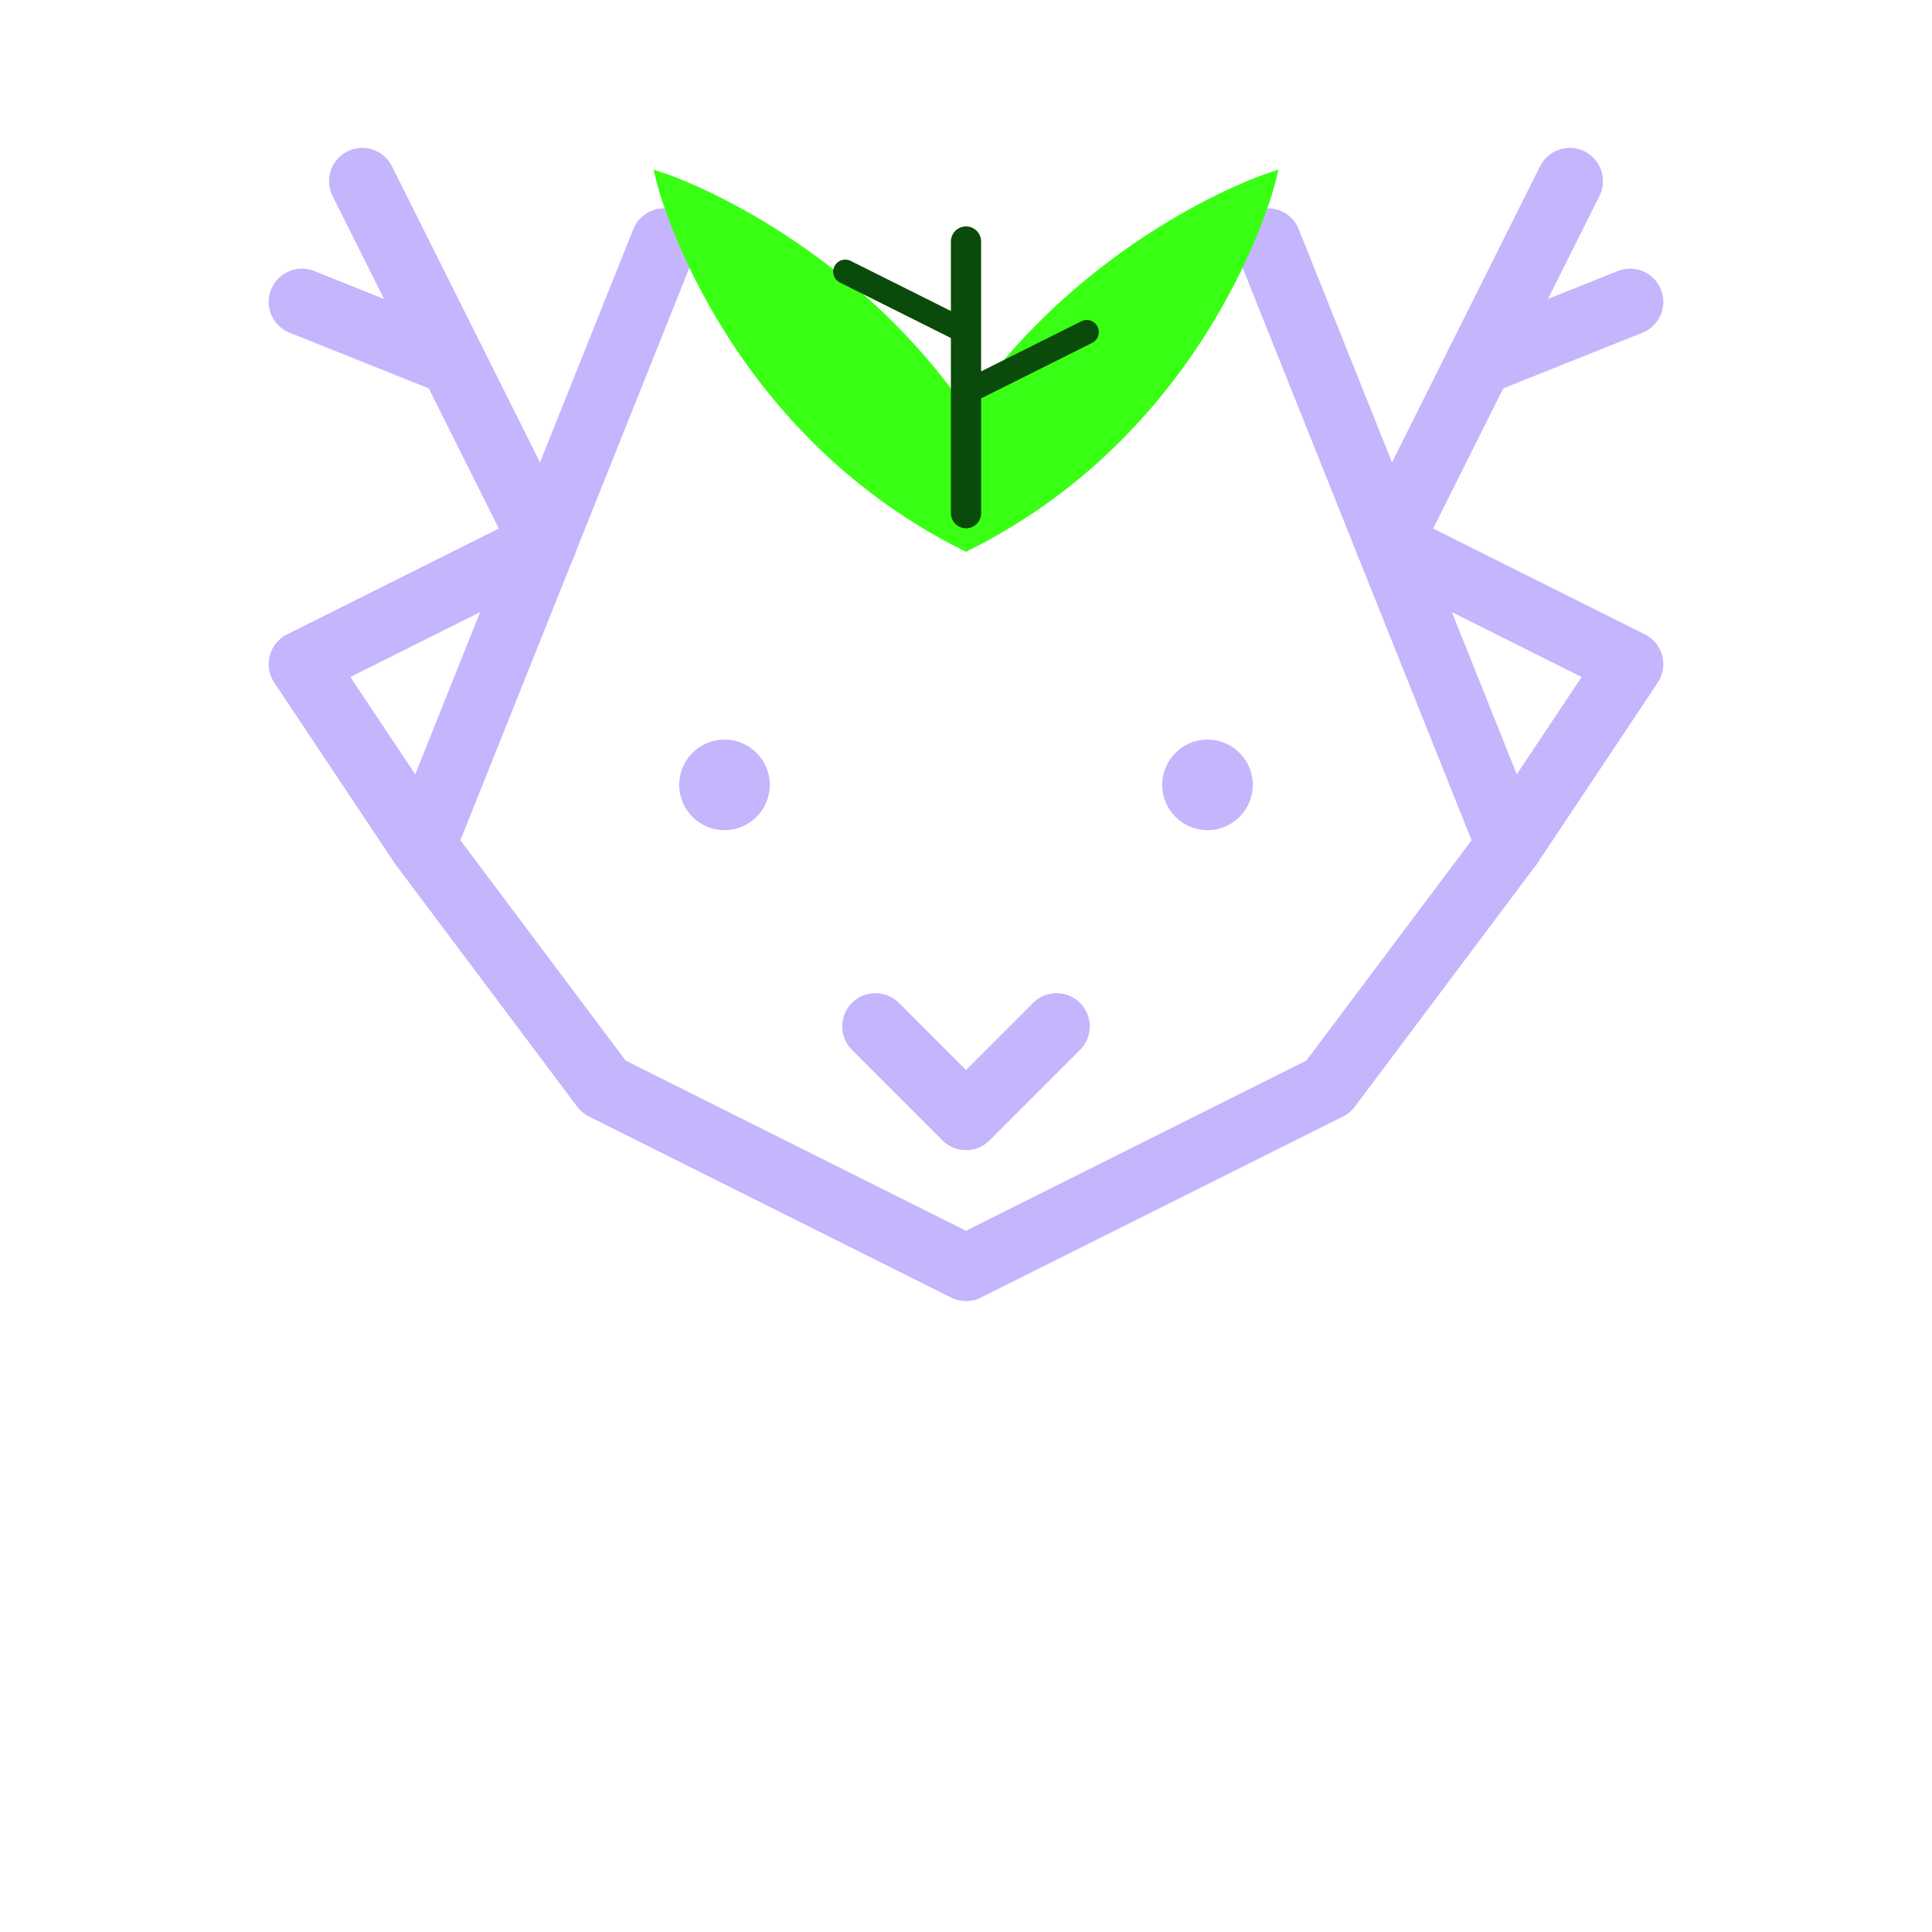
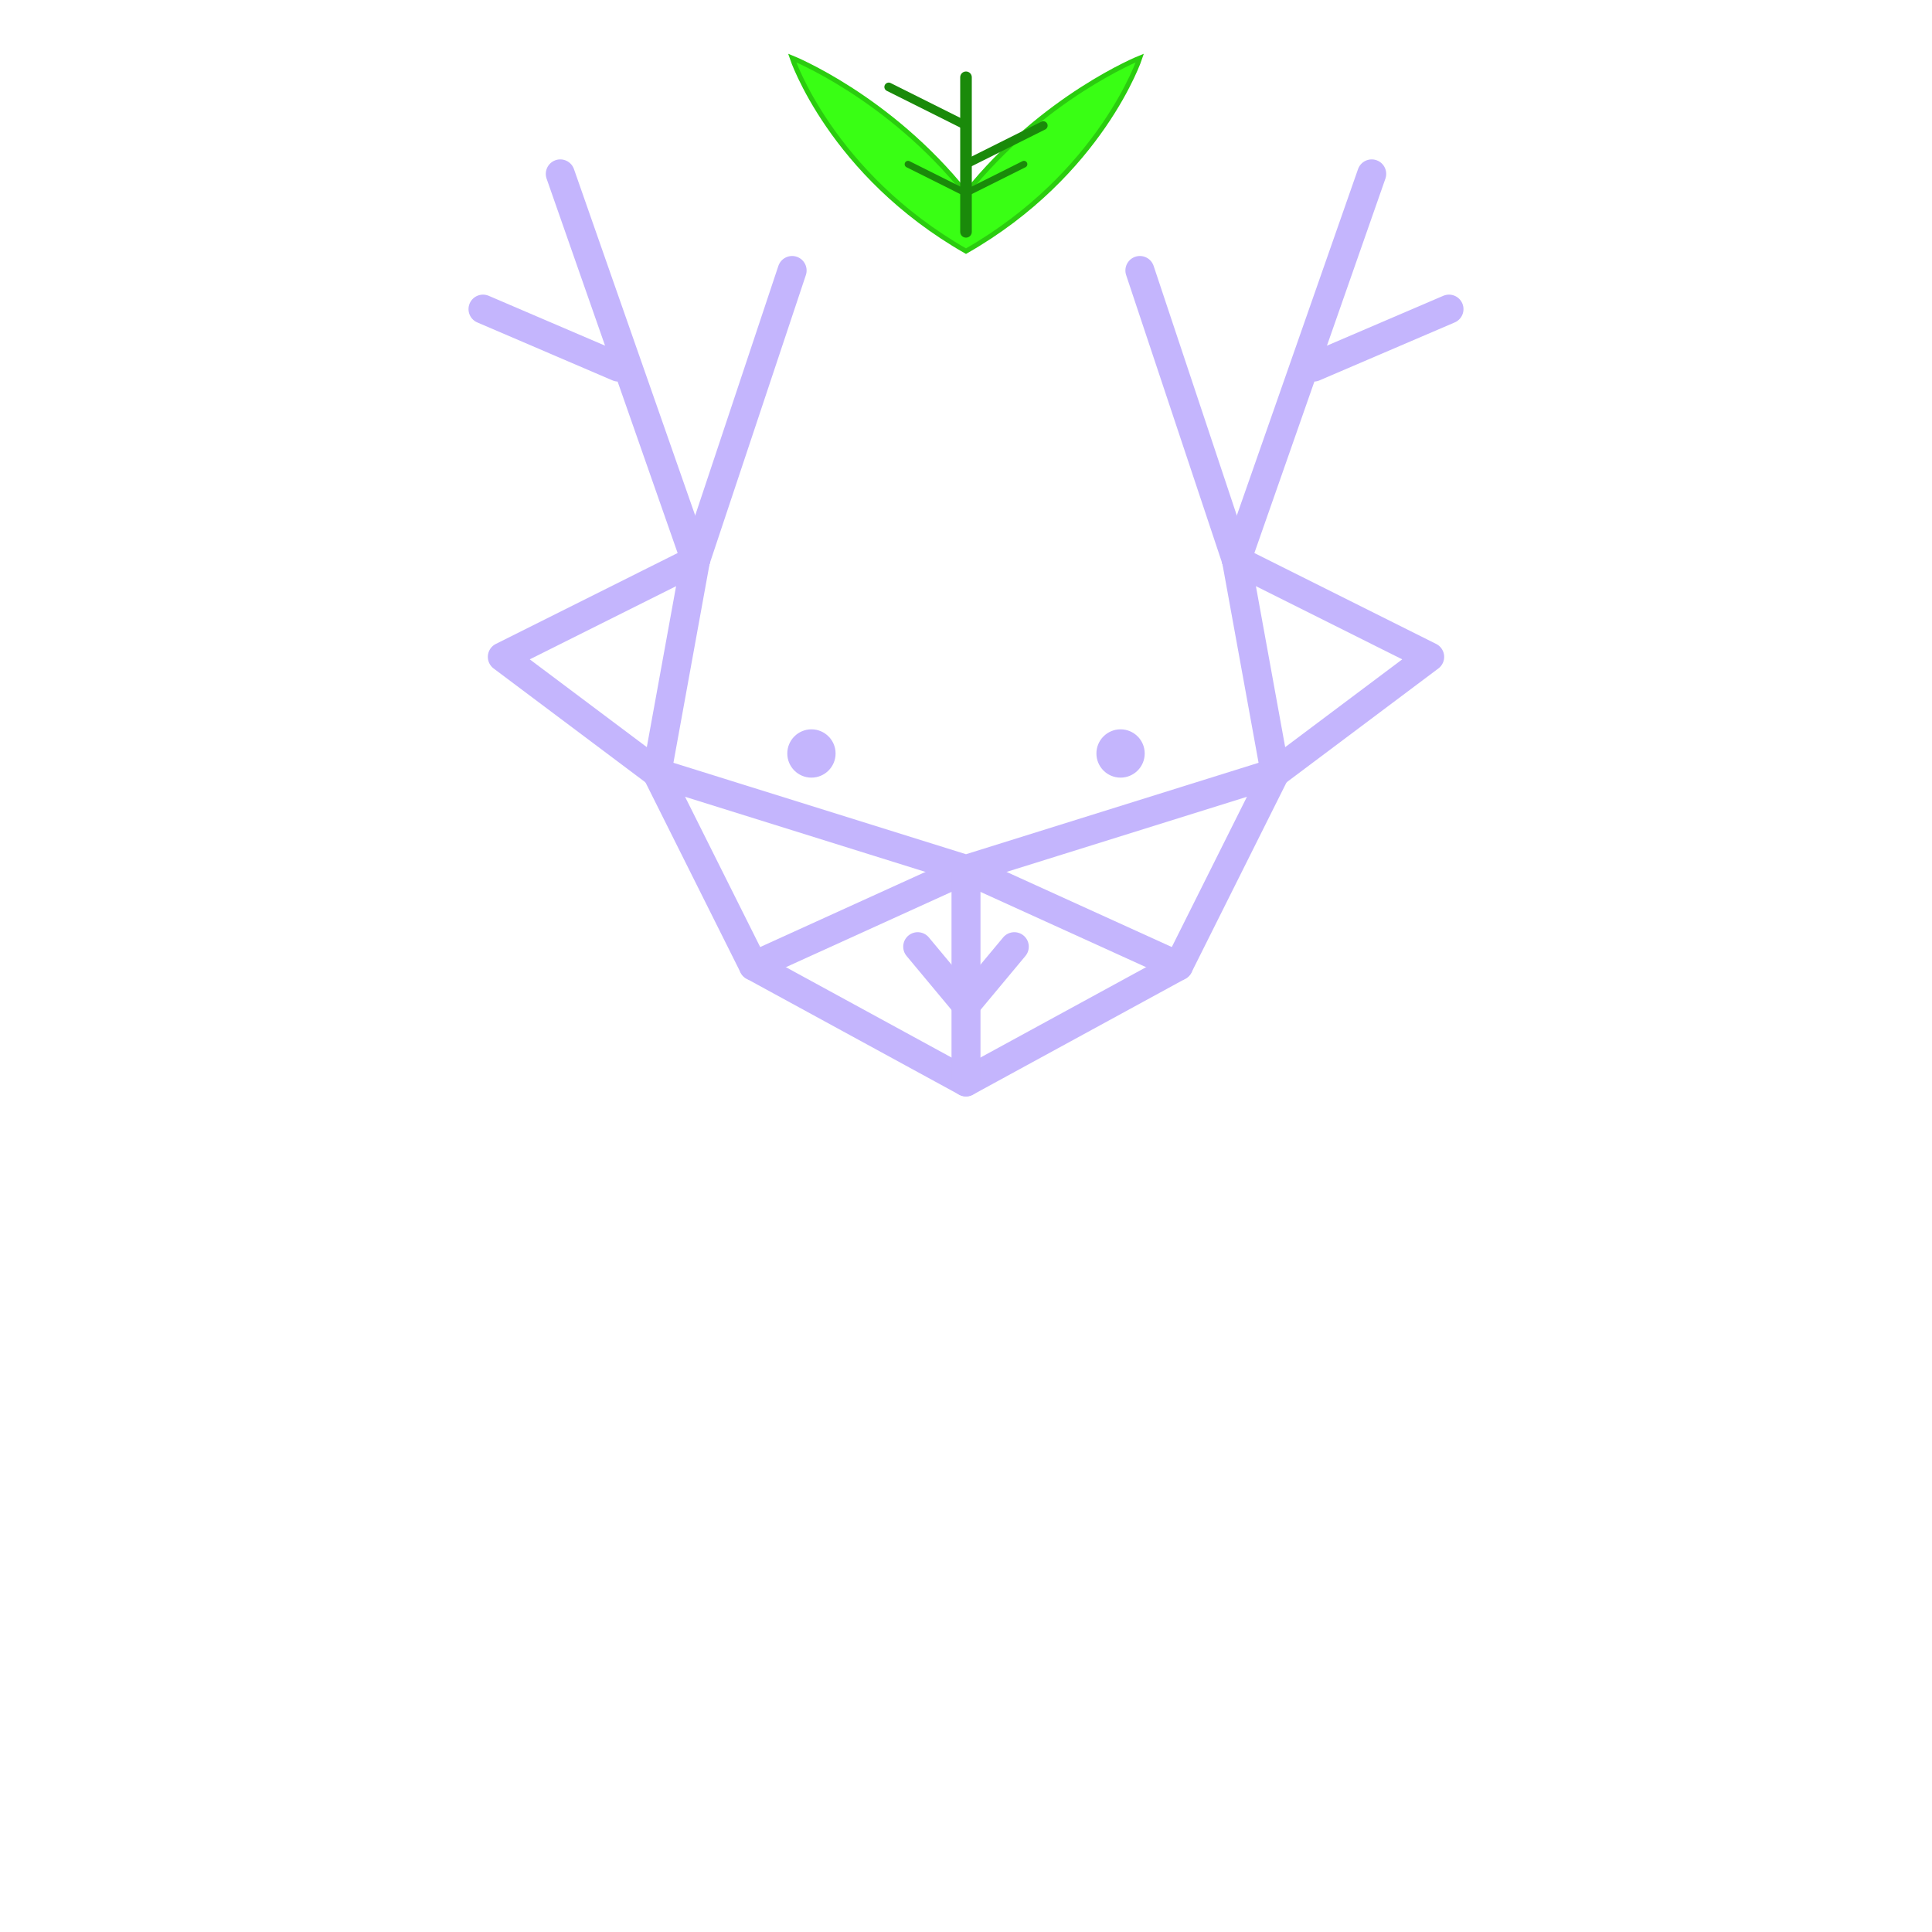
- <svg xmlns="http://www.w3.org/2000/svg" width="64" height="64" viewBox="0 0 64 64" fill="none">
-   <g stroke="#c4b5fd" stroke-width="2.2" stroke-linecap="round" stroke-linejoin="round">
-     <path d="M18 18L12 6" />
-     <path d="M18 18L22 8" />
-     <path d="M15 12L10 10" />
-     <path d="M46 18L52 6" />
-     <path d="M46 18L42 8" />
-     <path d="M49 12L54 10" />
-     <path d="M18 18L14 28L20 36L32 42L44 36L50 28L46 18" />
-     <path d="M18 18L10 22L14 28" />
-     <path d="M46 18L54 22L50 28" />
-     <circle cx="24" cy="26" r="1.5" fill="#c4b5fd" stroke="none" />
-     <circle cx="40" cy="26" r="1.5" fill="#c4b5fd" stroke="none" />
-     <path d="M29 34L32 37L35 34" />
+ <svg xmlns="http://www.w3.org/2000/svg" width="200" height="200" viewBox="0 0 200 200" fill="none">
+   <g stroke="#c4b5fd" stroke-width="3" stroke-linecap="round" stroke-linejoin="round">
+     <path d="M72 58 L58 18" />
+     <path d="M72 58 L82 28" />
+     <path d="M64 38 L50 32" />
+     <path d="M128 58 L142 18" />
+     <path d="M128 58 L118 28" />
+     <path d="M136 38 L150 32" />
+     <path d="M72 58 L52 68 L68 80" />
+     <path d="M128 58 L148 68 L132 80" />
+     <path d="M72 58 L68 80 L78 100 L100 112 L122 100 L132 80 L128 58" />
+     <path d="M68 80 L100 90 L132 80" />
+     <path d="M78 100 L100 90 L122 100" />
+     <path d="M100 90 L100 112" />
+     <circle cx="84" cy="78" r="2.5" fill="#c4b5fd" stroke="none" />
+     <circle cx="116" cy="78" r="2.5" fill="#c4b5fd" stroke="none" />
+     <path d="M95 98 L100 104 L105 98" />
  </g>
-   <path d="M32 14C28 8 22 6 22 6C22 6 24 14 32 18C40 14 42 6 42 6C42 6 36 8 32 14Z" fill="#39FF14" stroke="#39FF14" stroke-width="0.5" />
-   <path d="M32 8L32 17" stroke="#0a4a0a" stroke-width="1" stroke-linecap="round" />
-   <path d="M32 11L28 9" stroke="#0a4a0a" stroke-width="0.8" stroke-linecap="round" />
-   <path d="M32 13L36 11" stroke="#0a4a0a" stroke-width="0.8" stroke-linecap="round" />
+   <path d="M100 20 C92 10 82 6 82 6 C82 6 86 18 100 26 C114 18 118 6 118 6 C118 6 108 10 100 20Z" fill="#39FF14" stroke="#2bcc0f" stroke-width="0.5" />
+   <path d="M100 8 L100 24" stroke="#1a8a0a" stroke-width="1.2" stroke-linecap="round" />
+   <path d="M100 13 L92 9" stroke="#1a8a0a" stroke-width="0.9" stroke-linecap="round" />
+   <path d="M100 17 L108 13" stroke="#1a8a0a" stroke-width="0.9" stroke-linecap="round" />
+   <path d="M100 20 L94 17" stroke="#1a8a0a" stroke-width="0.7" stroke-linecap="round" />
+   <path d="M100 20 L106 17" stroke="#1a8a0a" stroke-width="0.7" stroke-linecap="round" />
</svg>
